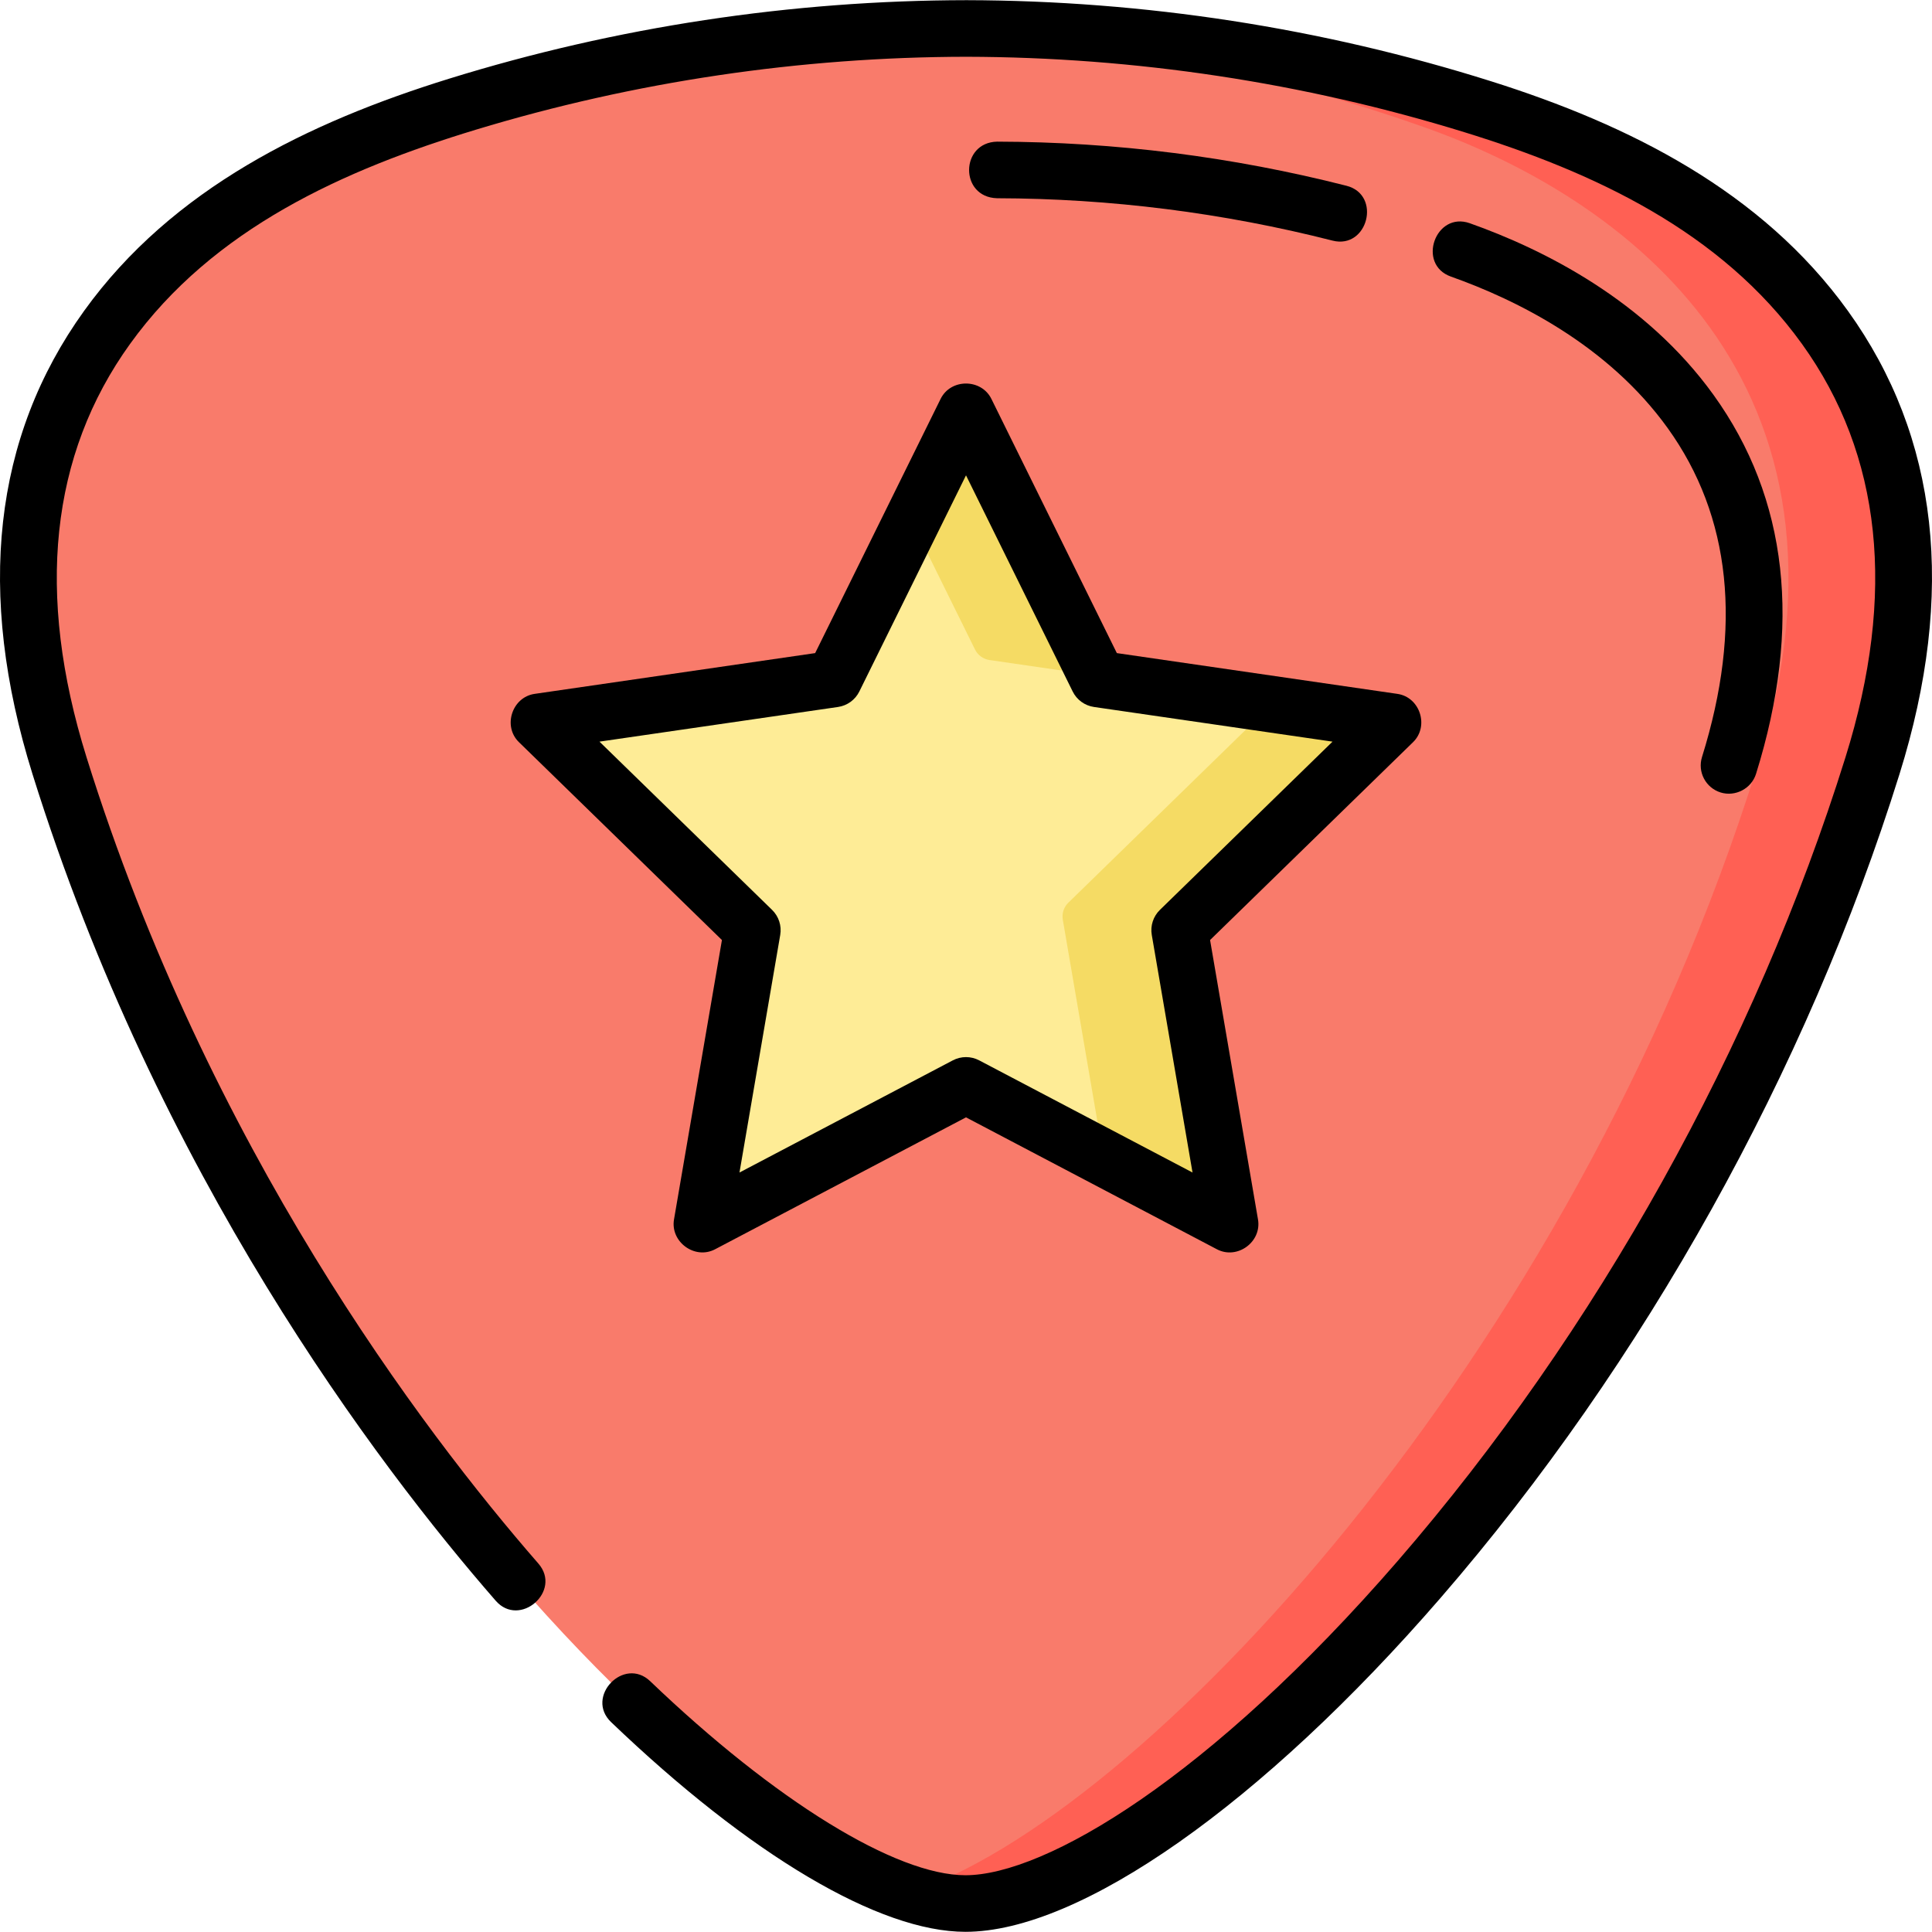
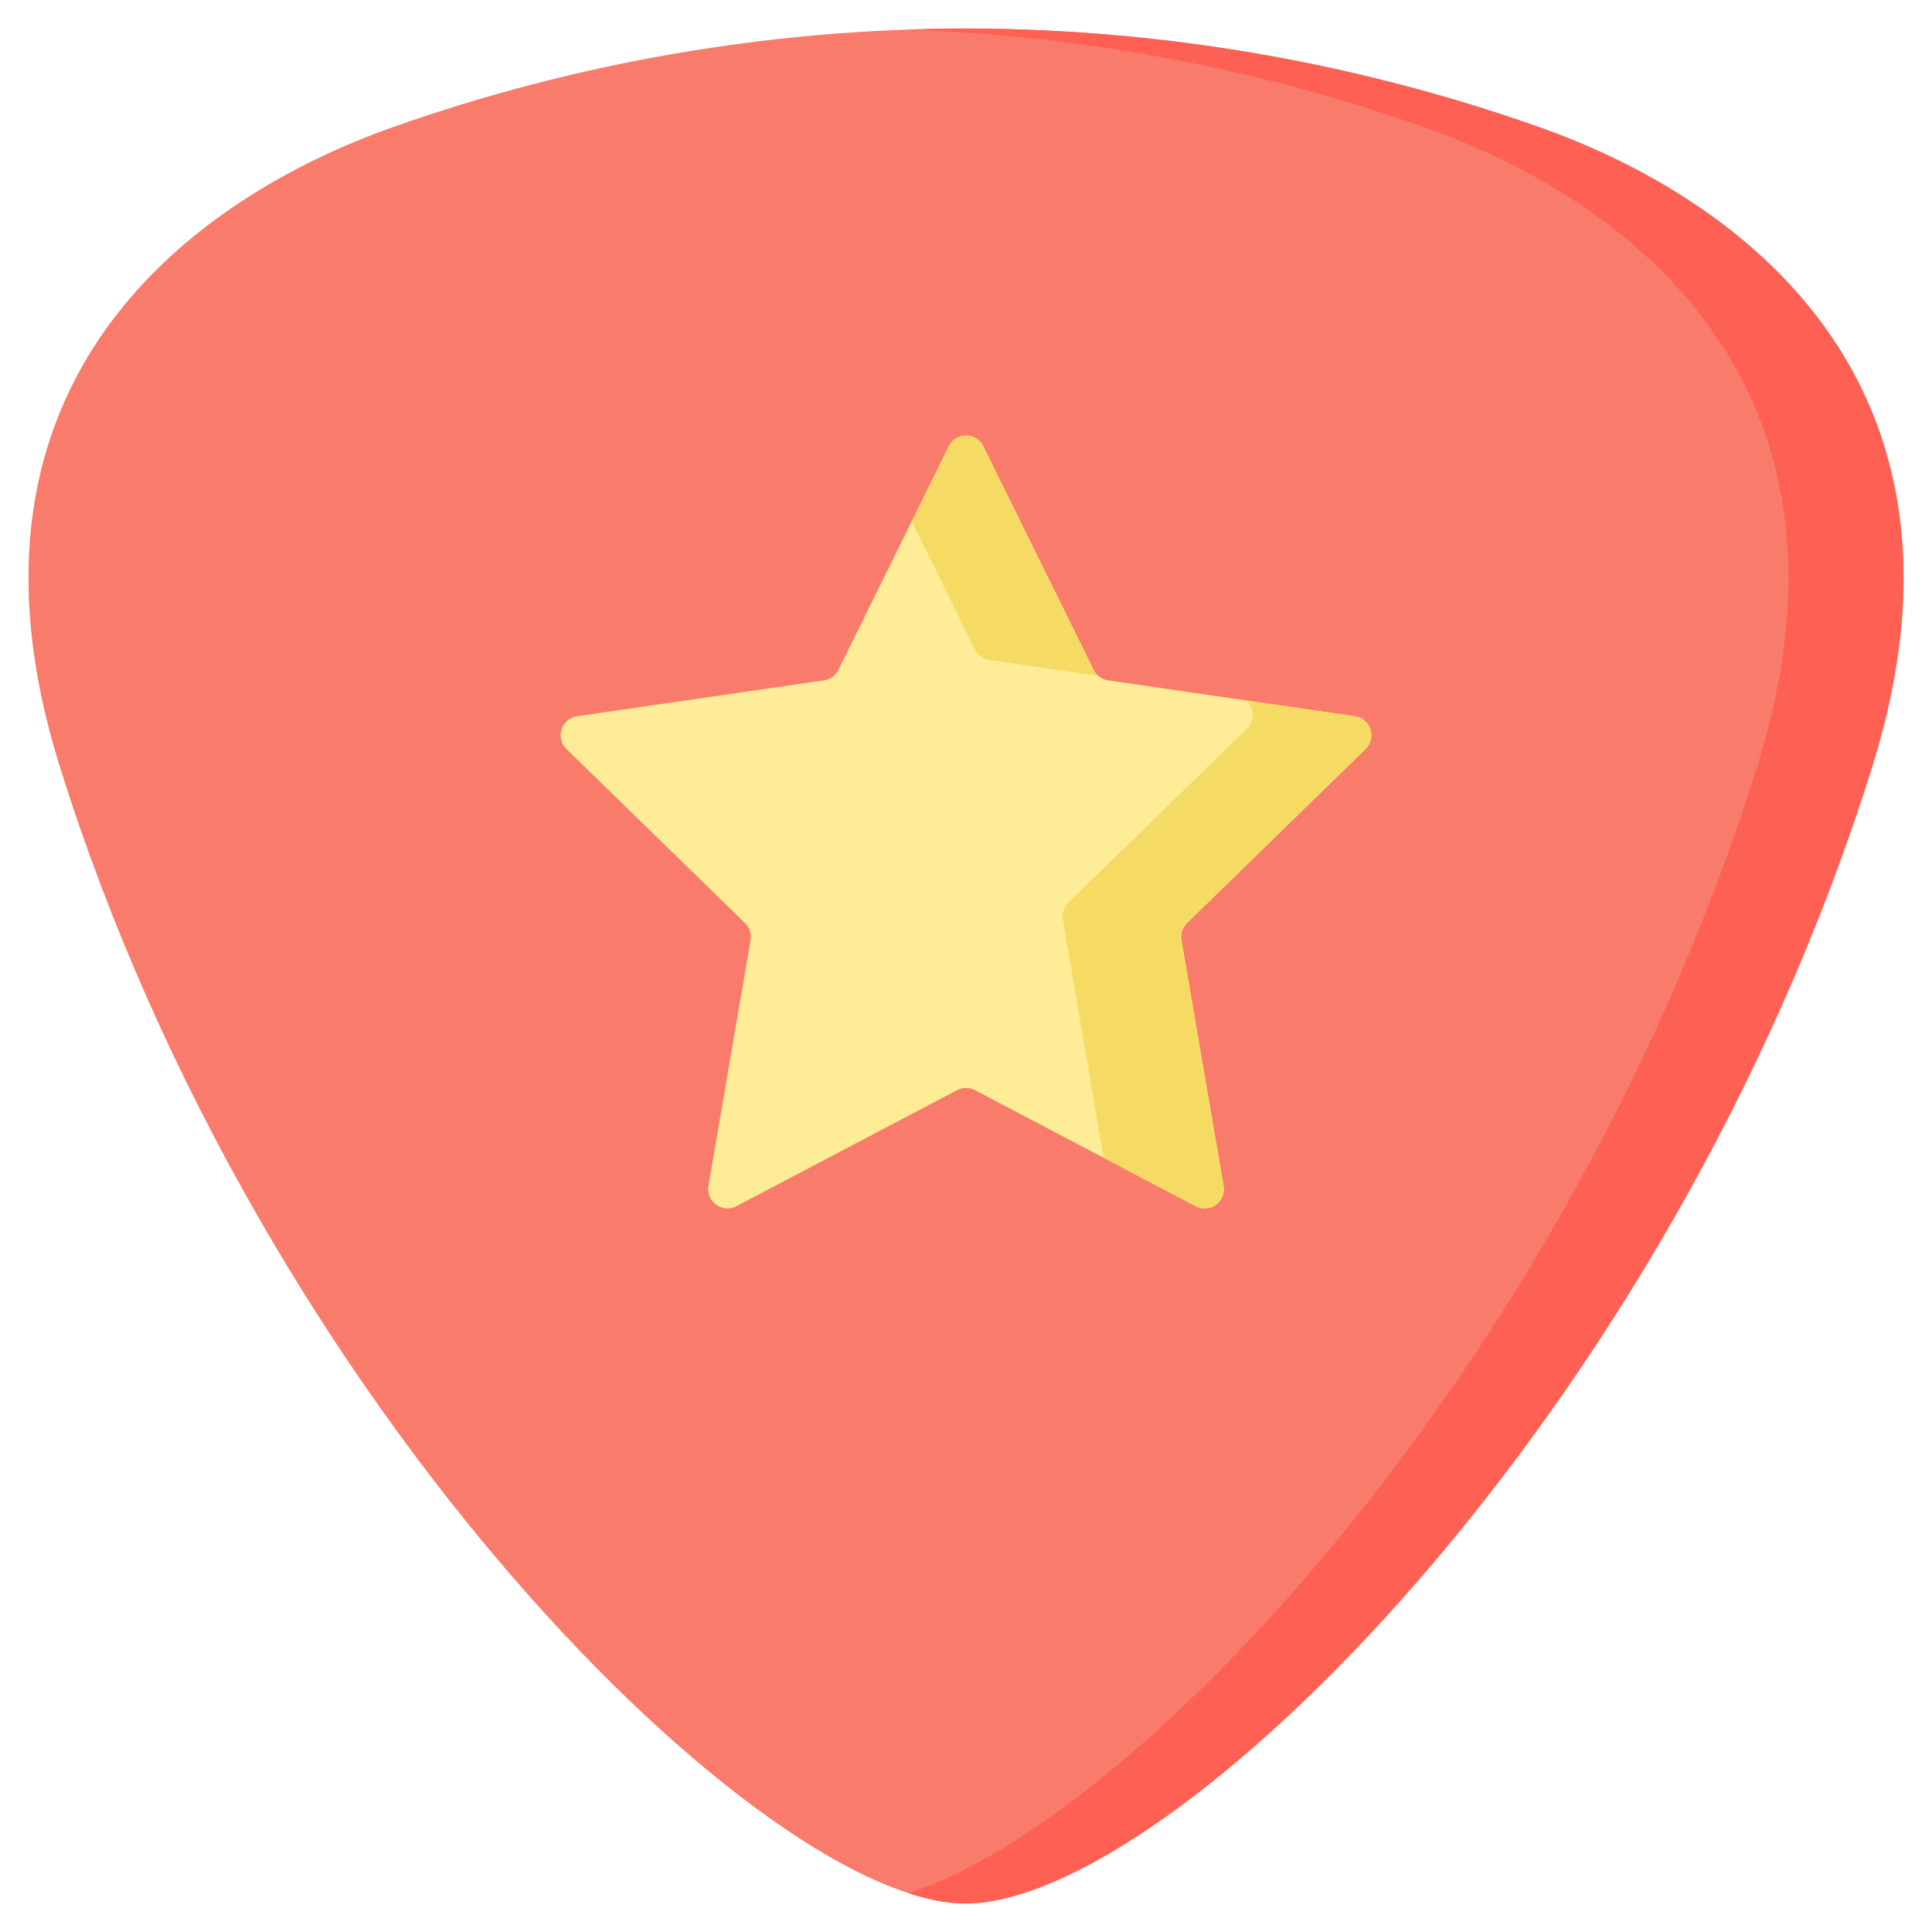
- <svg xmlns="http://www.w3.org/2000/svg" version="1.1" id="Capa_1" x="0px" y="0px" viewBox="0 0 512.09 512.09" style="enable-background:new 0 0 512.09 512.09;" xml:space="preserve" width="512" height="512">
-   <g>
-     <g>
-       <path style="fill:#F97B6B;" d="M255.887,504.545c54.158,0,186.411-128.552,240.437-301.621    c32.016-102.562-36.265-150.758-88.137-169.14C359.161,16.41,307.69,7.664,256.203,7.545h-0.316    C204.4,7.664,152.929,16.41,103.904,33.783C52.031,52.165-16.25,100.362,15.766,202.923    C69.573,375.288,203.045,504.545,255.887,504.545L255.887,504.545z" />
-       <path style="fill:#FF6054;" d="M408.186,33.783C359.161,16.41,307.69,7.664,256.203,7.545h-0.316    c-5.032,0.012-10.063,0.131-15.092,0.307c46.431,1.629,92.657,10.256,136.891,25.932c51.873,18.382,120.153,66.578,88.137,169.14    C416.388,361.287,301.467,482.355,240.8,501.79c5.539,1.804,10.609,2.755,15.087,2.755c54.158,0,186.411-128.552,240.437-301.621    C528.34,100.362,460.059,52.165,408.186,33.783z" />
-       <path style="fill:none;stroke:#000000;stroke-width:15;stroke-linejoin:round;stroke-miterlimit:10;" d="M255.925,438.452" />
-       <path style="fill:#F9CA64;" d="M260.607,118.288l29.256,59.279c0.741,1.501,2.173,2.542,3.83,2.783l65.419,9.506    c4.173,0.606,5.839,5.734,2.819,8.677l-47.337,46.143c-1.199,1.169-1.746,2.853-1.463,4.503l11.175,65.154    c0.713,4.156-3.649,7.325-7.381,5.363l-58.512-30.762c-1.482-0.779-3.253-0.779-4.735,0l-58.512,30.762    c-3.732,1.962-8.094-1.207-7.381-5.363l11.175-65.154c0.283-1.65-0.264-3.334-1.463-4.503l-47.337-46.143    c-3.019-2.943-1.353-8.071,2.819-8.677l65.419-9.506c1.657-0.241,3.089-1.281,3.83-2.783l29.256-59.279    C253.349,114.507,258.741,114.507,260.607,118.288z" />
-       <path style="fill:#FEEC96;" d="M260.607,118.288l29.256,59.279c0.741,1.501,2.173,2.542,3.83,2.783l65.419,9.506    c4.173,0.606,5.839,5.734,2.819,8.677l-47.337,46.143c-1.199,1.169-1.746,2.853-1.463,4.503l11.175,65.154    c0.713,4.156-3.649,7.325-7.381,5.363l-58.512-30.762c-1.482-0.779-3.253-0.779-4.735,0l-58.512,30.762    c-3.732,1.962-8.094-1.207-7.381-5.363l11.175-65.154c0.283-1.65-0.264-3.334-1.463-4.503l-47.337-46.143    c-3.019-2.943-1.353-8.071,2.819-8.677l65.419-9.506c1.657-0.241,3.089-1.281,3.83-2.783l29.256-59.279    C253.349,114.507,258.741,114.507,260.607,118.288z" />
-       <g>
-         <path style="fill:#F5DB64;" d="M258.435,172.16c0.741,1.501,2.173,2.542,3.83,2.783l28.8,4.185     c-0.491-0.432-0.904-0.957-1.202-1.56l-29.256-59.279c-1.866-3.781-7.258-3.781-9.124,0l-9.818,19.893L258.435,172.16z" />
-         <path style="fill:#F5DB64;" d="M361.931,198.534c3.019-2.943,1.353-8.071-2.819-8.677l-28.774-4.181     c2.061,1.842,2.419,5.254,0.166,7.451l-47.337,46.143c-1.199,1.169-1.746,2.853-1.463,4.503l10.822,63.097l24.4,12.828     c3.732,1.962,8.094-1.207,7.381-5.363l-11.175-65.154c-0.283-1.65,0.264-3.334,1.463-4.503L361.931,198.534z" />
+ <svg xmlns="http://www.w3.org/2000/svg" xmlns:xlink="http://www.w3.org/1999/xlink" x="0pt" y="0pt" width="512pt" height="512pt" viewBox="0 0 512 512">
+   <g id="1">
+     <clipPath id="3">
+       <use xlink:href="#2" />
+       <path id="2" d="M0,0 C0,0,512,0,512,0 C512,0,512,512,512,512 C512,512,0,512,0,512 C0,512,0,0,0,0 z" />
+     </clipPath>
+     <g id="4" style="clip-path:url(#3);">
+       <g id="5">
+         <g id="6">
+           <defs>
+             <g id="7">
+               <defs>
+                 <path id="8" d="M255.842,504.456 C309.991,504.456,442.22,375.927,496.237,202.888 C528.247,100.344,459.978,52.157,408.115,33.778 C359.098,16.407,307.636,7.663,256.158,7.544 C256.053,7.544,255.947,7.544,255.842,7.544 C204.364,7.663,152.902,16.407,103.886,33.777 C52.022,52.156,-16.247,100.344,15.763,202.887 C69.561,375.222,203.009,504.456,255.842,504.456 C255.842,504.456,255.842,504.456,255.842,504.456 z" />
+               </defs>
+               <use xlink:href="#8" style="fill:#f97b6b;fill-opacity:1;fill-rule:evenodd;opacity:1;stroke:none;" />
+             </g>
+           </defs>
+           <use xlink:href="#7" />
+           <defs>
+             <g id="9">
+               <defs>
+                 <path id="10" d="M408.114,33.777 C359.098,16.407,307.636,7.663,256.158,7.544 C256.053,7.544,255.947,7.544,255.842,7.544 C250.811,7.556,245.781,7.675,240.753,7.851 C287.176,9.479,333.393,18.105,377.62,33.778 C429.484,52.157,497.752,100.344,465.741,202.888 C416.315,361.224,301.414,482.27,240.758,501.702 C246.296,503.505,251.365,504.456,255.842,504.456 C309.991,504.456,442.22,375.927,496.237,202.888 C528.247,100.344,459.978,52.156,408.114,33.777 z" />
+               </defs>
+               <use xlink:href="#10" style="fill:#ff6054;fill-opacity:1;fill-rule:evenodd;opacity:1;stroke:none;" />
+             </g>
+           </defs>
+           <use xlink:href="#9" />
+           <defs>
+             <g id="11">
+               <defs>
+                 <path id="12" d="M255.88,438.375" />
+               </defs>
+               <use xlink:href="#12" style="fill:none;opacity:1;stroke:#000000;stroke-linecap:butt;stroke-linejoin:round;stroke-miterlimit:10;stroke-opacity:1;stroke-width:14.997;" />
+             </g>
+           </defs>
+           <use xlink:href="#11" />
+           <defs>
+             <g id="13">
+               <defs>
+                 <path id="14" d="M260.561,118.267 C270.312,138.023,280.062,157.78,289.812,177.536 C290.553,179.037,291.985,180.077,293.641,180.318 C315.444,183.486,337.246,186.655,359.049,189.823 C363.221,190.429,364.887,195.556,361.867,198.498 C346.091,213.876,330.315,229.255,314.539,244.633 C313.34,245.802,312.793,247.486,313.076,249.135 C316.8,270.849,320.525,292.564,324.249,314.278 C324.962,318.433,320.601,321.602,316.869,319.64 C297.369,309.388,277.868,299.135,258.368,288.883 C256.886,288.104,255.115,288.104,253.633,288.883 C234.133,299.135,214.632,309.388,195.132,319.64 C191.4,321.602,187.039,318.433,187.752,314.278 C191.476,292.564,195.201,270.849,198.925,249.135 C199.208,247.486,198.661,245.802,197.462,244.633 C181.686,229.255,165.91,213.876,150.134,198.498 C147.115,195.556,148.781,190.429,152.952,189.823 C174.755,186.655,196.557,183.486,218.36,180.318 C220.016,180.077,221.448,179.038,222.189,177.536 C231.939,157.78,241.69,138.023,251.44,118.267 C253.304,114.487,258.696,114.487,260.561,118.267 z" />
+               </defs>
+               <use xlink:href="#14" style="fill:#f9ca64;fill-opacity:1;fill-rule:evenodd;opacity:1;stroke:none;" />
+             </g>
+           </defs>
+           <use xlink:href="#13" />
+           <defs>
+             <g id="15">
+               <defs>
+                 <path id="16" d="M260.561,118.267 C270.312,138.023,280.062,157.78,289.812,177.536 C290.553,179.037,291.985,180.077,293.641,180.318 C315.444,183.486,337.246,186.655,359.049,189.823 C363.221,190.429,364.887,195.556,361.867,198.498 C346.091,213.876,330.315,229.255,314.539,244.633 C313.34,245.802,312.793,247.486,313.076,249.135 C316.8,270.849,320.525,292.564,324.249,314.278 C324.962,318.433,320.601,321.602,316.869,319.64 C297.369,309.388,277.868,299.135,258.368,288.883 C256.886,288.104,255.115,288.104,253.633,288.883 C234.133,299.135,214.632,309.388,195.132,319.64 C191.4,321.602,187.039,318.433,187.752,314.278 C191.476,292.564,195.201,270.849,198.925,249.135 C199.208,247.486,198.661,245.802,197.462,244.633 C181.686,229.255,165.91,213.876,150.134,198.498 C147.115,195.556,148.781,190.429,152.952,189.823 C174.755,186.655,196.557,183.486,218.36,180.318 C220.016,180.077,221.448,179.038,222.189,177.536 C231.939,157.78,241.69,138.023,251.44,118.267 C253.304,114.487,258.696,114.487,260.561,118.267 z" />
+               </defs>
+               <use xlink:href="#16" style="fill:#feec96;fill-opacity:1;fill-rule:evenodd;opacity:1;stroke:none;" />
+             </g>
+           </defs>
+           <use xlink:href="#15" />
+           <g id="17">
+             <defs>
+               <g id="18">
+                 <defs>
+                   <path id="19" d="M258.39,172.13 C259.13,173.63,260.562,174.671,262.219,174.912 C271.817,176.307,281.416,177.702,291.014,179.097 C290.523,178.665,290.11,178.14,289.812,177.537 C280.062,157.781,270.311,138.024,260.561,118.268 C258.695,114.488,253.304,114.488,251.439,118.268 C248.167,124.898,244.895,131.528,241.623,138.158 C241.623,138.158,258.39,172.13,258.39,172.13 z" />
+                 </defs>
+                 <use xlink:href="#19" style="fill:#f5db64;fill-opacity:1;fill-rule:evenodd;opacity:1;stroke:none;" />
+               </g>
+             </defs>
+             <use xlink:href="#18" />
+             <defs>
+               <g id="20">
+                 <defs>
+                   <path id="21" d="M361.867,198.499 C364.886,195.557,363.22,190.43,359.049,189.824 C349.459,188.43,339.87,187.037,330.28,185.643 C332.341,187.485,332.699,190.896,330.446,193.093 C314.67,208.471,298.893,223.85,283.117,239.228 C281.918,240.397,281.372,242.08,281.654,243.73 C285.261,264.759,288.868,285.787,292.475,306.816 C300.606,311.091,308.738,315.367,316.87,319.642 C320.602,321.604,324.963,318.435,324.25,314.28 C320.526,292.566,316.801,270.851,313.077,249.137 C312.794,247.488,313.341,245.804,314.54,244.635 C314.54,244.635,361.867,198.499,361.867,198.499 z" />
+                 </defs>
+                 <use xlink:href="#21" style="fill:#f5db64;fill-opacity:1;fill-rule:evenodd;opacity:1;stroke:none;" />
+               </g>
+             </defs>
+             <use xlink:href="#20" />
+           </g>
+         </g>
+         <g id="22">
+           </g>
      </g>
    </g>
-     <g>
-       <path d="M489.801,82.405c-22.881-31.792-58.074-49.344-94.5-60.839C350.359,7.383,303.326,0.153,256.203,0.045    c-46.447,0.063-92.84,7.066-137.205,20.824c-37.203,11.537-73.34,29.066-96.709,61.537c-24.067,33.44-28.67,74.74-13.682,122.754    c33.1,106.031,91.135,182.8,122.783,219.124c6.355,7.293,17.665-2.56,11.31-9.854c-30.875-35.437-87.491-110.326-119.774-213.741    c-13.506-43.268-9.625-80.115,11.539-109.521c22.026-30.604,56.7-46.19,91.704-56.802c42.098-12.763,86.03-19.258,130.018-19.321    c44.664,0.103,89.266,6.813,131.946,19.991c34.225,10.568,67.959,26.208,89.495,56.132    c21.163,29.405,25.045,66.253,11.538,109.521c-23.933,76.667-66.08,152.324-118.678,213.035    c-49.866,57.557-93.488,83.32-114.6,83.32c-18.414,0-50.422-19.701-83.535-51.416c-6.986-6.693-17.363,4.141-10.376,10.832    c36.881,35.324,71.11,55.584,93.911,55.584c30.387,0,78.644-33.91,125.937-88.499c53.919-62.235,97.126-139.794,121.659-218.387    C518.471,157.145,513.867,115.846,489.801,82.405z" />
-       <path d="M264.283,52.545c30.013,0.069,59.926,3.848,88.91,11.231c9.373,2.387,13.07-12.149,3.703-14.535    c-30.183-7.689-61.33-11.624-92.596-11.696C254.479,37.749,254.3,52.273,264.283,52.545z" />
-       <path d="M456.053,210.046c3.885,1.214,8.173-1.01,9.395-4.924c12.251-39.245,8.463-73.038-11.259-100.441    c-18.059-25.092-45.097-38.597-64.6-45.508c-9.118-3.237-14.128,10.907-5.01,14.139c17.484,6.196,41.642,18.188,57.435,40.132    c16.817,23.368,19.885,52.709,9.115,87.208C449.895,204.605,452.1,208.811,456.053,210.046z" />
-       <path d="M249.319,105.725l-33.256,67.385l-74.364,10.807c-5.955,0.865-8.506,8.553-4.156,12.793l53.81,52.451l-12.703,74.064    c-1.017,5.93,5.505,10.733,10.882,7.906l66.513-34.969l66.513,34.969c5.369,2.823,11.909-1.929,10.882-7.906l-12.702-74.064    l53.811-52.451c4.307-4.2,1.856-11.92-4.157-12.793l-74.363-10.807l-33.257-67.385    C260.107,100.33,252.009,100.278,249.319,105.725z M284.321,183.285c1.093,2.214,3.204,3.748,5.647,4.103l63.227,9.188    l-45.752,44.597c-1.768,1.724-2.574,4.206-2.156,6.639l10.8,62.973l-56.552-29.732c-2.185-1.148-4.794-1.148-6.98,0    l-56.552,29.732l10.801-62.973c0.417-2.433-0.389-4.915-2.157-6.639l-45.751-44.597l63.228-9.188    c2.443-0.354,4.554-1.889,5.647-4.103l28.276-57.294L284.321,183.285z" />
-     </g>
+     <clipPath id="24">
+       <use xlink:href="#23" />
+       <path id="23" d="M0,0 C0,0,512,0,512,0 C512,0,512,512,512,512 C512,512,0,512,0,512 C0,512,0,0,0,0 z" />
+     </clipPath>
+     <g id="25" style="clip-path:url(#24);" />
  </g>
</svg>
